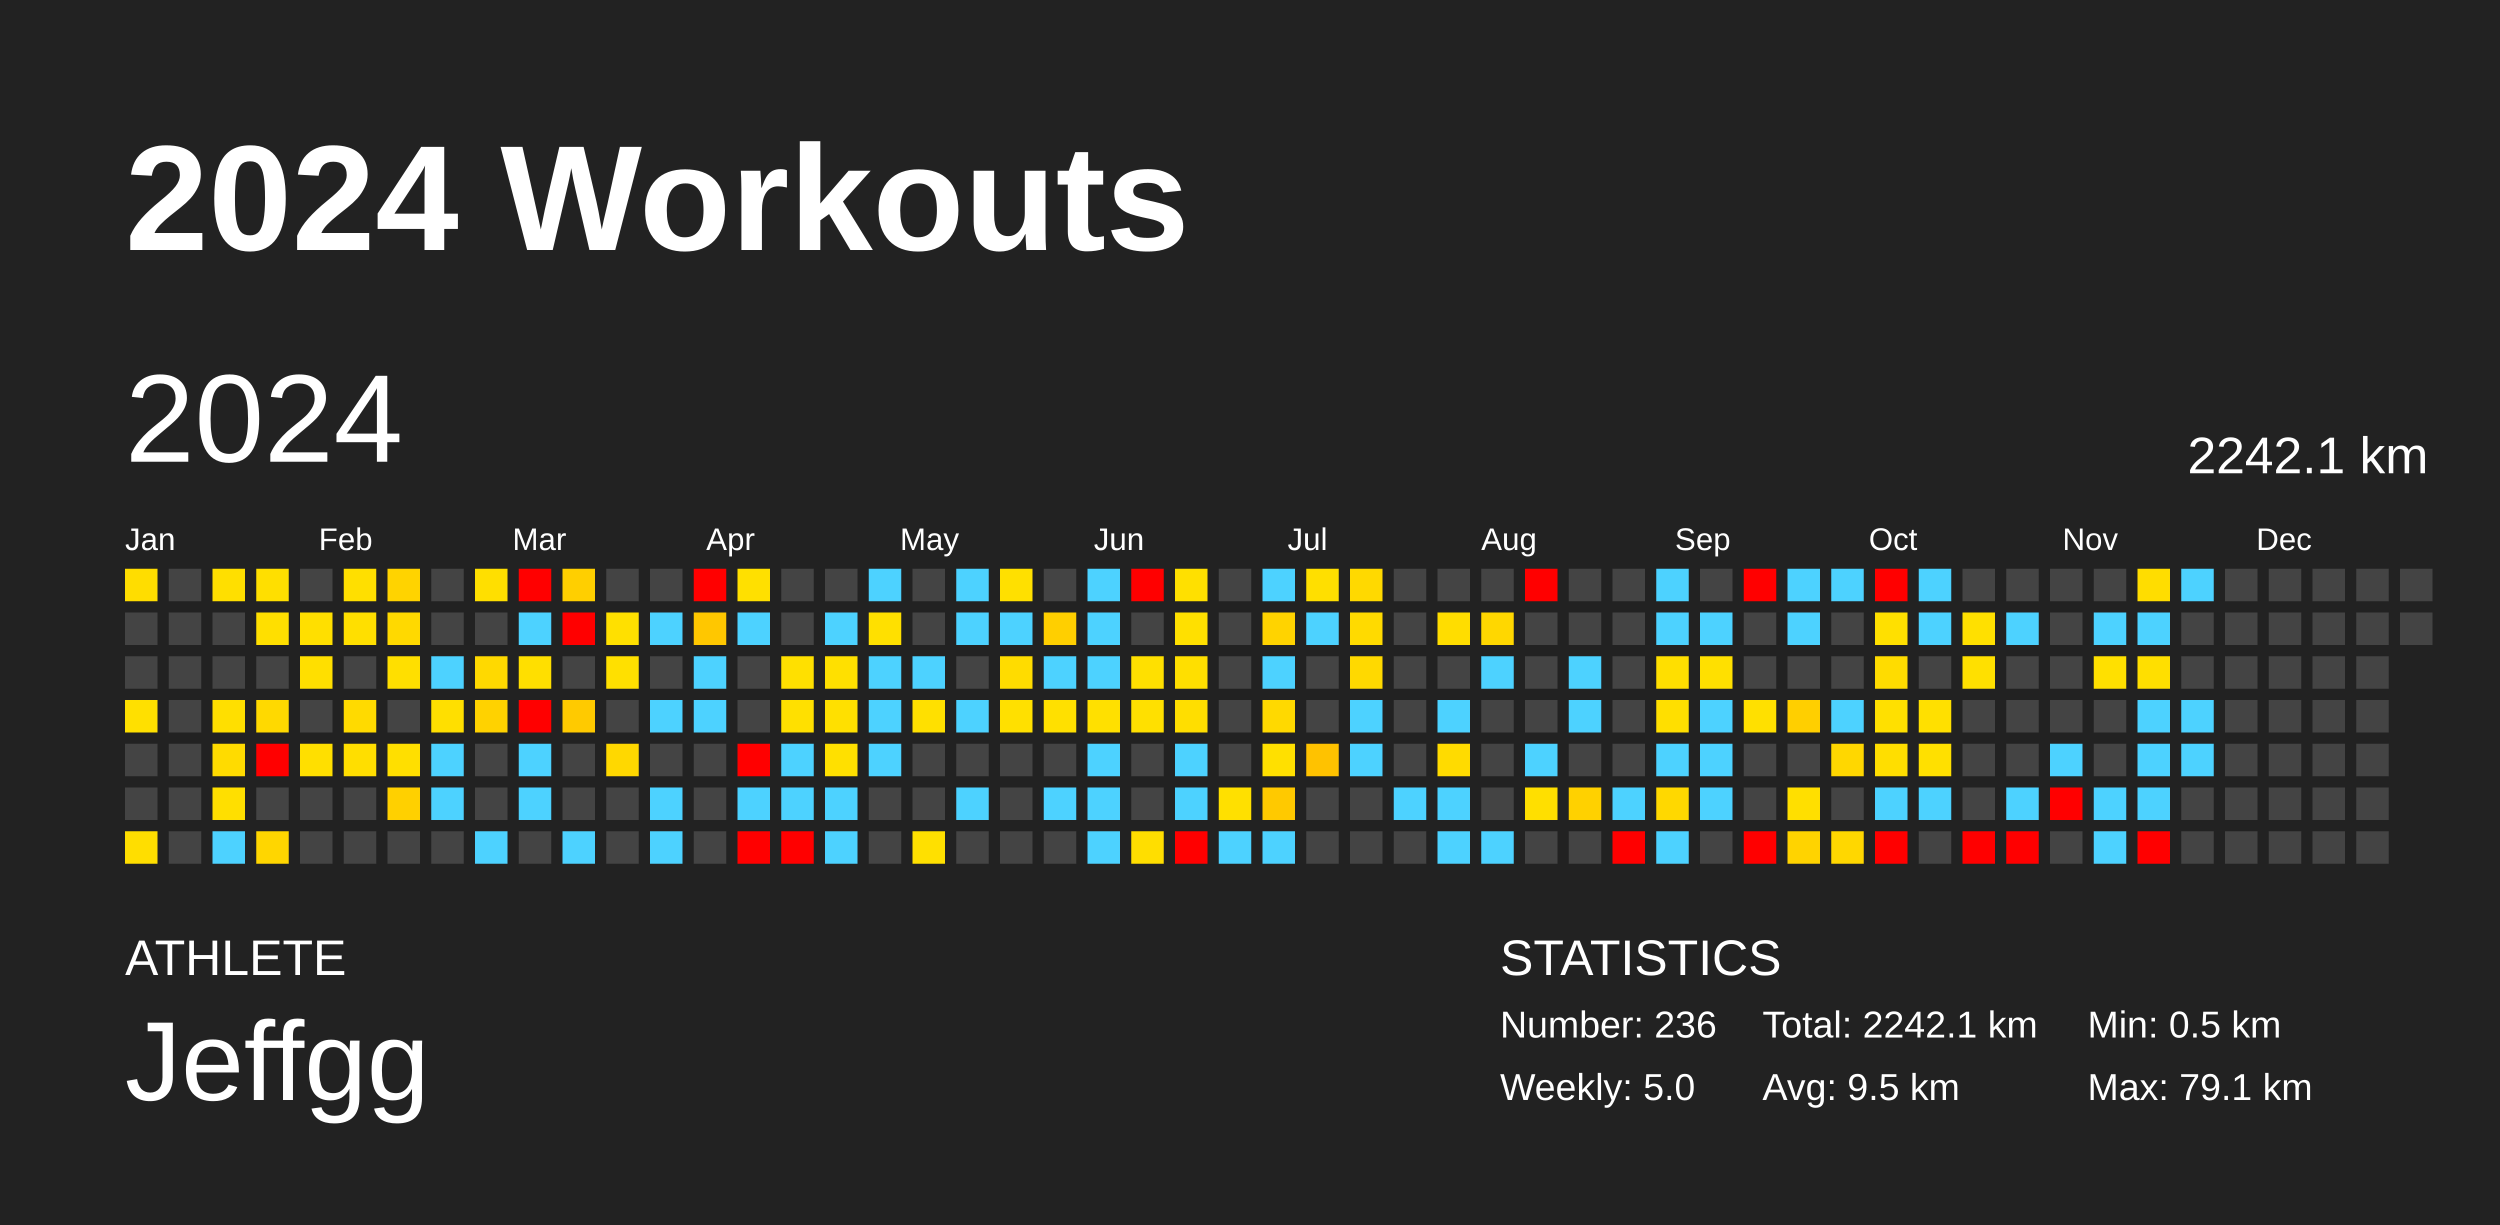
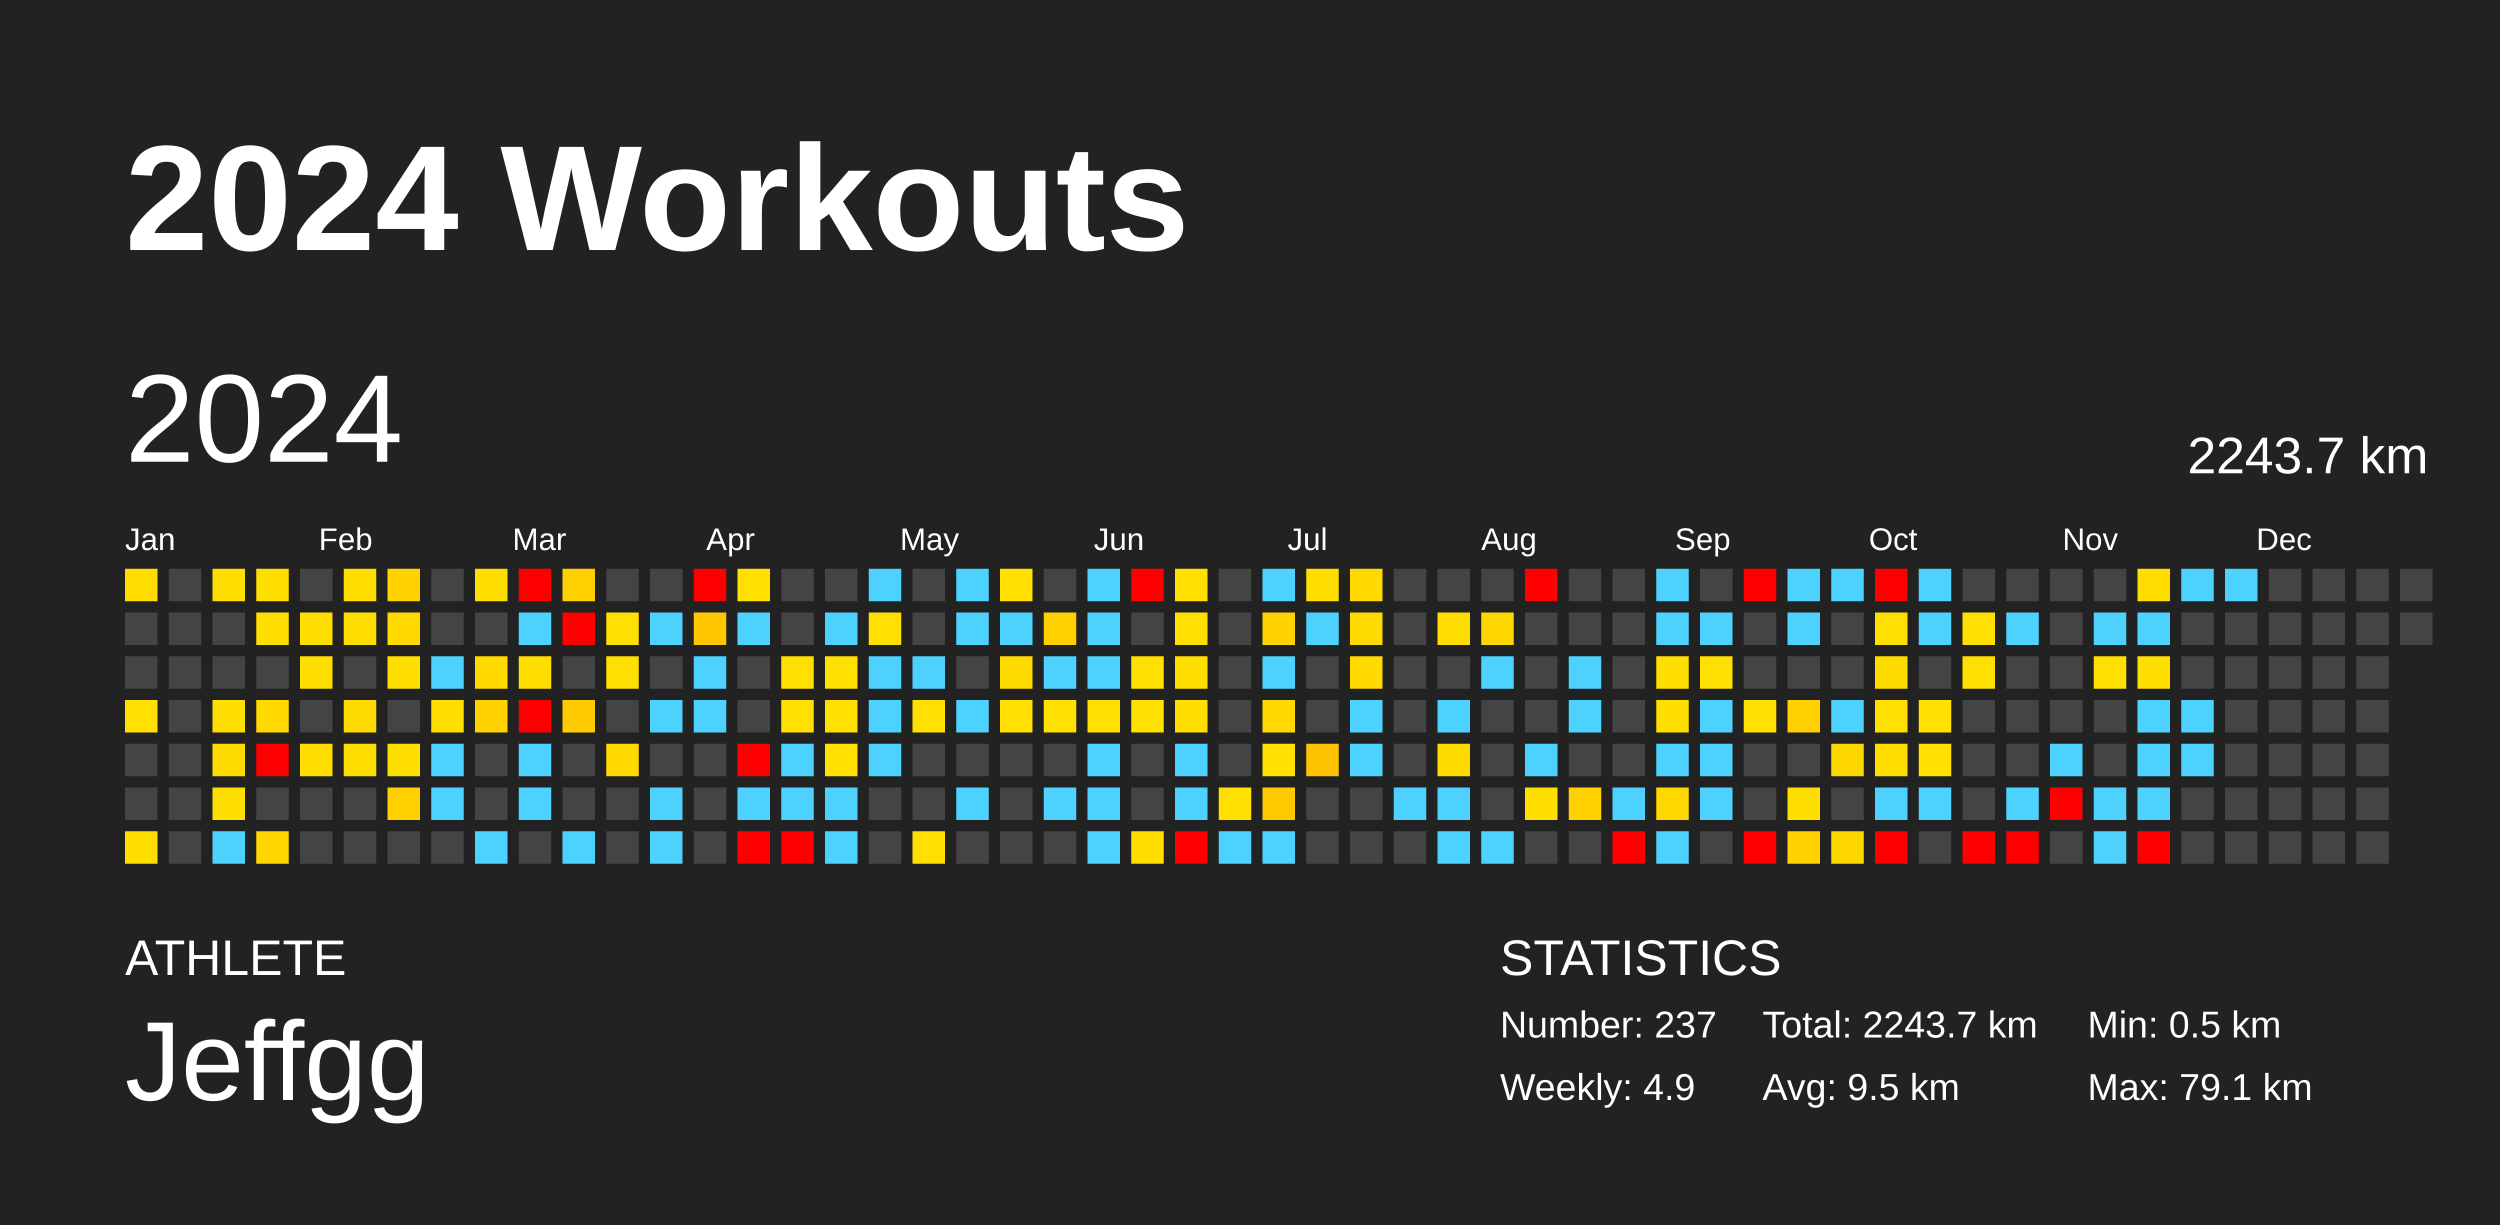
<svg xmlns="http://www.w3.org/2000/svg" baseProfile="full" height="98mm" version="1.1" viewBox="0,0,200,98" width="200mm">
  <defs />
  <rect fill="#222222" height="98" width="200" x="0" y="0" />
  <text fill="#FFFFFF" style="font-size:12px; font-family:Arial; font-weight:bold;" x="10" y="20">2024 Workouts</text>
  <text fill="#FFFFFF" style="font-size:4px; font-family:Arial" x="10" y="78">ATHLETE</text>
  <text fill="#FFFFFF" style="font-size:9px; font-family:Arial" x="10" y="88">Jeffgg</text>
  <text fill="#FFFFFF" style="font-size:4px; font-family:Arial" x="120" y="78">STATISTICS</text>
-   <text fill="#FFFFFF" style="font-size:3px; font-family:Arial" x="120" y="83">Number: 236</text>
-   <text fill="#FFFFFF" style="font-size:3px; font-family:Arial" x="120" y="88">Weekly: 5.0</text>
-   <text fill="#FFFFFF" style="font-size:3px; font-family:Arial" x="141" y="83">Total: 2242.1 km</text>
+   <text fill="#FFFFFF" style="font-size:3px; font-family:Arial" x="120" y="83">Number: 237</text>
+   <text fill="#FFFFFF" style="font-size:3px; font-family:Arial" x="120" y="88">Weekly: 4.9</text>
+   <text fill="#FFFFFF" style="font-size:3px; font-family:Arial" x="141" y="83">Total: 2243.7 km</text>
  <text fill="#FFFFFF" style="font-size:3px; font-family:Arial" x="141" y="88">Avg: 9.5 km</text>
  <text fill="#FFFFFF" style="font-size:3px; font-family:Arial" x="167" y="83">Min: 0.5 km</text>
  <text fill="#FFFFFF" style="font-size:3px; font-family:Arial" x="167" y="88">Max: 79.1 km</text>
  <text dominant-baseline="hanging" fill="#FFFFFF" style="font-size:10.0px; font-family:Arial;" x="10" y="30">2024</text>
-   <text dominant-baseline="hanging" fill="#FFFFFF" style="font-size:4.125px; font-family:Arial;" x="175" y="35">2242.1 km</text>
+   <text dominant-baseline="hanging" fill="#FFFFFF" style="font-size:4.125px; font-family:Arial;" x="175" y="35">2243.7 km</text>
  <text fill="#FFFFFF" style="font-size:2.5px; font-family:Arial" x="10.0" y="44">Jan</text>
  <text fill="#FFFFFF" style="font-size:2.5px; font-family:Arial" x="25.5" y="44">Feb</text>
  <text fill="#FFFFFF" style="font-size:2.5px; font-family:Arial" x="41.0" y="44">Mar</text>
  <text fill="#FFFFFF" style="font-size:2.5px; font-family:Arial" x="56.5" y="44">Apr</text>
  <text fill="#FFFFFF" style="font-size:2.5px; font-family:Arial" x="72.0" y="44">May</text>
  <text fill="#FFFFFF" style="font-size:2.5px; font-family:Arial" x="87.5" y="44">Jun</text>
  <text fill="#FFFFFF" style="font-size:2.5px; font-family:Arial" x="103.0" y="44">Jul</text>
  <text fill="#FFFFFF" style="font-size:2.5px; font-family:Arial" x="118.5" y="44">Aug</text>
  <text fill="#FFFFFF" style="font-size:2.5px; font-family:Arial" x="134.0" y="44">Sep</text>
  <text fill="#FFFFFF" style="font-size:2.5px; font-family:Arial" x="149.5" y="44">Oct</text>
  <text fill="#FFFFFF" style="font-size:2.5px; font-family:Arial" x="165.0" y="44">Nov</text>
  <text fill="#FFFFFF" style="font-size:2.5px; font-family:Arial" x="180.5" y="44">Dec</text>
  <rect fill="#ffdd00" height="2.6" width="2.6" x="10.0" y="45.5" />
  <rect fill="#444444" height="2.6" width="2.6" x="10.0" y="49.0" />
  <rect fill="#444444" height="2.6" width="2.6" x="10.0" y="52.5" />
  <rect fill="#ffe000" height="2.6" width="2.6" x="10.0" y="56.0" />
  <rect fill="#444444" height="2.6" width="2.6" x="10.0" y="59.5" />
  <rect fill="#444444" height="2.6" width="2.6" x="10.0" y="63.0" />
  <rect fill="#ffde00" height="2.6" width="2.6" x="10.0" y="66.5" />
  <rect fill="#444444" height="2.6" width="2.6" x="13.5" y="45.5" />
  <rect fill="#444444" height="2.6" width="2.6" x="13.5" y="49.0" />
  <rect fill="#444444" height="2.6" width="2.6" x="13.5" y="52.5" />
  <rect fill="#444444" height="2.6" width="2.6" x="13.5" y="56.0" />
  <rect fill="#444444" height="2.6" width="2.6" x="13.5" y="59.5" />
  <rect fill="#444444" height="2.6" width="2.6" x="13.5" y="63.0" />
  <rect fill="#444444" height="2.6" width="2.6" x="13.5" y="66.5" />
  <rect fill="#ffdf00" height="2.6" width="2.6" x="17.0" y="45.5" />
  <rect fill="#444444" height="2.6" width="2.6" x="17.0" y="49.0" />
  <rect fill="#444444" height="2.6" width="2.6" x="17.0" y="52.5" />
  <rect fill="#ffdf00" height="2.6" width="2.6" x="17.0" y="56.0" />
  <rect fill="#ffdb00" height="2.6" width="2.6" x="17.0" y="59.5" />
  <rect fill="#ffdf00" height="2.6" width="2.6" x="17.0" y="63.0" />
  <rect fill="#4dd2ff" height="2.6" width="2.6" x="17.0" y="66.5" />
  <rect fill="#ffdf00" height="2.6" width="2.6" x="20.5" y="45.5" />
  <rect fill="#ffdf00" height="2.6" width="2.6" x="20.5" y="49.0" />
  <rect fill="#444444" height="2.6" width="2.6" x="20.5" y="52.5" />
  <rect fill="#ffd900" height="2.6" width="2.6" x="20.5" y="56.0" />
  <rect fill="red" height="2.6" width="2.6" x="20.5" y="59.5" />
  <rect fill="#444444" height="2.6" width="2.6" x="20.5" y="63.0" />
  <rect fill="#ffd600" height="2.6" width="2.6" x="20.5" y="66.5" />
  <rect fill="#444444" height="2.6" width="2.6" x="24.0" y="45.5" />
  <rect fill="#ffdf00" height="2.6" width="2.6" x="24.0" y="49.0" />
  <rect fill="#ffdf00" height="2.6" width="2.6" x="24.0" y="52.5" />
  <rect fill="#444444" height="2.6" width="2.6" x="24.0" y="56.0" />
  <rect fill="#ffdf00" height="2.6" width="2.6" x="24.0" y="59.5" />
  <rect fill="#444444" height="2.6" width="2.6" x="24.0" y="63.0" />
  <rect fill="#444444" height="2.6" width="2.6" x="24.0" y="66.5" />
  <rect fill="#ffdf00" height="2.6" width="2.6" x="27.5" y="45.5" />
  <rect fill="#ffdf00" height="2.6" width="2.6" x="27.5" y="49.0" />
  <rect fill="#444444" height="2.6" width="2.6" x="27.5" y="52.5" />
  <rect fill="#ffda00" height="2.6" width="2.6" x="27.5" y="56.0" />
  <rect fill="#ffde00" height="2.6" width="2.6" x="27.5" y="59.5" />
  <rect fill="#444444" height="2.6" width="2.6" x="27.5" y="63.0" />
  <rect fill="#444444" height="2.6" width="2.6" x="27.5" y="66.5" />
  <rect fill="#ffd300" height="2.6" width="2.6" x="31.0" y="45.5" />
  <rect fill="#ffd900" height="2.6" width="2.6" x="31.0" y="49.0" />
  <rect fill="#ffdf00" height="2.6" width="2.6" x="31.0" y="52.5" />
  <rect fill="#444444" height="2.6" width="2.6" x="31.0" y="56.0" />
  <rect fill="#ffdf00" height="2.6" width="2.6" x="31.0" y="59.5" />
  <rect fill="#ffd000" height="2.6" width="2.6" x="31.0" y="63.0" />
  <rect fill="#444444" height="2.6" width="2.6" x="31.0" y="66.5" />
  <rect fill="#444444" height="2.6" width="2.6" x="34.5" y="45.5" />
  <rect fill="#444444" height="2.6" width="2.6" x="34.5" y="49.0" />
  <rect fill="#4dd2ff" height="2.6" width="2.6" x="34.5" y="52.5" />
  <rect fill="#ffdf00" height="2.6" width="2.6" x="34.5" y="56.0" />
  <rect fill="#4dd2ff" height="2.6" width="2.6" x="34.5" y="59.5" />
  <rect fill="#4dd2ff" height="2.6" width="2.6" x="34.5" y="63.0" />
  <rect fill="#444444" height="2.6" width="2.6" x="34.5" y="66.5" />
  <rect fill="#ffdf00" height="2.6" width="2.6" x="38.0" y="45.5" />
  <rect fill="#444444" height="2.6" width="2.6" x="38.0" y="49.0" />
  <rect fill="#ffd900" height="2.6" width="2.6" x="38.0" y="52.5" />
  <rect fill="#ffd200" height="2.6" width="2.6" x="38.0" y="56.0" />
  <rect fill="#444444" height="2.6" width="2.6" x="38.0" y="59.5" />
  <rect fill="#444444" height="2.6" width="2.6" x="38.0" y="63.0" />
  <rect fill="#4dd2ff" height="2.6" width="2.6" x="38.0" y="66.5" />
  <rect fill="red" height="2.6" width="2.6" x="41.5" y="45.5" />
  <rect fill="#4dd2ff" height="2.6" width="2.6" x="41.5" y="49.0" />
  <rect fill="#ffdf00" height="2.6" width="2.6" x="41.5" y="52.5" />
  <rect fill="red" height="2.6" width="2.6" x="41.5" y="56.0" />
  <rect fill="#4dd2ff" height="2.6" width="2.6" x="41.5" y="59.5" />
  <rect fill="#4dd2ff" height="2.6" width="2.6" x="41.5" y="63.0" />
  <rect fill="#444444" height="2.6" width="2.6" x="41.5" y="66.5" />
  <rect fill="#ffcf00" height="2.6" width="2.6" x="45.0" y="45.5" />
  <rect fill="red" height="2.6" width="2.6" x="45.0" y="49.0" />
  <rect fill="#444444" height="2.6" width="2.6" x="45.0" y="52.5" />
  <rect fill="#ffca00" height="2.6" width="2.6" x="45.0" y="56.0" />
  <rect fill="#444444" height="2.6" width="2.6" x="45.0" y="59.5" />
  <rect fill="#444444" height="2.6" width="2.6" x="45.0" y="63.0" />
  <rect fill="#4dd2ff" height="2.6" width="2.6" x="45.0" y="66.5" />
  <rect fill="#444444" height="2.6" width="2.6" x="48.5" y="45.5" />
  <rect fill="#ffe000" height="2.6" width="2.6" x="48.5" y="49.0" />
  <rect fill="#ffe000" height="2.6" width="2.6" x="48.5" y="52.5" />
  <rect fill="#444444" height="2.6" width="2.6" x="48.5" y="56.0" />
  <rect fill="#ffd800" height="2.6" width="2.6" x="48.5" y="59.5" />
  <rect fill="#444444" height="2.6" width="2.6" x="48.5" y="63.0" />
  <rect fill="#444444" height="2.6" width="2.6" x="48.5" y="66.5" />
  <rect fill="#444444" height="2.6" width="2.6" x="52.0" y="45.5" />
  <rect fill="#4dd2ff" height="2.6" width="2.6" x="52.0" y="49.0" />
  <rect fill="#444444" height="2.6" width="2.6" x="52.0" y="52.5" />
  <rect fill="#4dd2ff" height="2.6" width="2.6" x="52.0" y="56.0" />
  <rect fill="#444444" height="2.6" width="2.6" x="52.0" y="59.5" />
  <rect fill="#4dd2ff" height="2.6" width="2.6" x="52.0" y="63.0" />
  <rect fill="#4dd2ff" height="2.6" width="2.6" x="52.0" y="66.5" />
  <rect fill="red" height="2.6" width="2.6" x="55.5" y="45.5" />
  <rect fill="#ffc700" height="2.6" width="2.6" x="55.5" y="49.0" />
  <rect fill="#4dd2ff" height="2.6" width="2.6" x="55.5" y="52.5" />
  <rect fill="#4dd2ff" height="2.6" width="2.6" x="55.5" y="56.0" />
  <rect fill="#444444" height="2.6" width="2.6" x="55.5" y="59.5" />
  <rect fill="#444444" height="2.6" width="2.6" x="55.5" y="63.0" />
  <rect fill="#444444" height="2.6" width="2.6" x="55.5" y="66.5" />
  <rect fill="#ffe000" height="2.6" width="2.6" x="59.0" y="45.5" />
  <rect fill="#4dd2ff" height="2.6" width="2.6" x="59.0" y="49.0" />
  <rect fill="#444444" height="2.6" width="2.6" x="59.0" y="52.5" />
  <rect fill="#444444" height="2.6" width="2.6" x="59.0" y="56.0" />
  <rect fill="red" height="2.6" width="2.6" x="59.0" y="59.5" />
  <rect fill="#4dd2ff" height="2.6" width="2.6" x="59.0" y="63.0" />
  <rect fill="red" height="2.6" width="2.6" x="59.0" y="66.5" />
  <rect fill="#444444" height="2.6" width="2.6" x="62.5" y="45.5" />
  <rect fill="#444444" height="2.6" width="2.6" x="62.5" y="49.0" />
  <rect fill="#ffe000" height="2.6" width="2.6" x="62.5" y="52.5" />
  <rect fill="#ffe000" height="2.6" width="2.6" x="62.5" y="56.0" />
  <rect fill="#4dd2ff" height="2.6" width="2.6" x="62.5" y="59.5" />
  <rect fill="#4dd2ff" height="2.6" width="2.6" x="62.5" y="63.0" />
  <rect fill="red" height="2.6" width="2.6" x="62.5" y="66.5" />
  <rect fill="#444444" height="2.6" width="2.6" x="66.0" y="45.5" />
  <rect fill="#4dd2ff" height="2.6" width="2.6" x="66.0" y="49.0" />
  <rect fill="#ffe000" height="2.6" width="2.6" x="66.0" y="52.5" />
  <rect fill="#ffe000" height="2.6" width="2.6" x="66.0" y="56.0" />
  <rect fill="#ffe000" height="2.6" width="2.6" x="66.0" y="59.5" />
  <rect fill="#4dd2ff" height="2.6" width="2.6" x="66.0" y="63.0" />
  <rect fill="#4dd2ff" height="2.6" width="2.6" x="66.0" y="66.5" />
  <rect fill="#4dd2ff" height="2.6" width="2.6" x="69.5" y="45.5" />
  <rect fill="#ffe000" height="2.6" width="2.6" x="69.5" y="49.0" />
  <rect fill="#4dd2ff" height="2.6" width="2.6" x="69.5" y="52.5" />
  <rect fill="#4dd2ff" height="2.6" width="2.6" x="69.5" y="56.0" />
  <rect fill="#4dd2ff" height="2.6" width="2.6" x="69.5" y="59.5" />
  <rect fill="#444444" height="2.6" width="2.6" x="69.5" y="63.0" />
  <rect fill="#444444" height="2.6" width="2.6" x="69.5" y="66.5" />
  <rect fill="#444444" height="2.6" width="2.6" x="73.0" y="45.5" />
  <rect fill="#444444" height="2.6" width="2.6" x="73.0" y="49.0" />
  <rect fill="#4dd2ff" height="2.6" width="2.6" x="73.0" y="52.5" />
  <rect fill="#ffe000" height="2.6" width="2.6" x="73.0" y="56.0" />
  <rect fill="#444444" height="2.6" width="2.6" x="73.0" y="59.5" />
  <rect fill="#444444" height="2.6" width="2.6" x="73.0" y="63.0" />
  <rect fill="#ffe000" height="2.6" width="2.6" x="73.0" y="66.5" />
  <rect fill="#4dd2ff" height="2.6" width="2.6" x="76.5" y="45.5" />
  <rect fill="#4dd2ff" height="2.6" width="2.6" x="76.5" y="49.0" />
  <rect fill="#444444" height="2.6" width="2.6" x="76.5" y="52.5" />
  <rect fill="#4dd2ff" height="2.6" width="2.6" x="76.5" y="56.0" />
  <rect fill="#444444" height="2.6" width="2.6" x="76.5" y="59.5" />
  <rect fill="#4dd2ff" height="2.6" width="2.6" x="76.5" y="63.0" />
  <rect fill="#444444" height="2.6" width="2.6" x="76.5" y="66.5" />
  <rect fill="#ffe000" height="2.6" width="2.6" x="80.0" y="45.5" />
  <rect fill="#4dd2ff" height="2.6" width="2.6" x="80.0" y="49.0" />
  <rect fill="#ffdc00" height="2.6" width="2.6" x="80.0" y="52.5" />
  <rect fill="#ffe000" height="2.6" width="2.6" x="80.0" y="56.0" />
  <rect fill="#444444" height="2.6" width="2.6" x="80.0" y="59.5" />
  <rect fill="#444444" height="2.6" width="2.6" x="80.0" y="63.0" />
  <rect fill="#444444" height="2.6" width="2.6" x="80.0" y="66.5" />
  <rect fill="#444444" height="2.6" width="2.6" x="83.5" y="45.5" />
  <rect fill="#ffcf00" height="2.6" width="2.6" x="83.5" y="49.0" />
  <rect fill="#4dd2ff" height="2.6" width="2.6" x="83.5" y="52.5" />
  <rect fill="#ffe000" height="2.6" width="2.6" x="83.5" y="56.0" />
  <rect fill="#444444" height="2.6" width="2.6" x="83.5" y="59.5" />
  <rect fill="#4dd2ff" height="2.6" width="2.6" x="83.5" y="63.0" />
  <rect fill="#444444" height="2.6" width="2.6" x="83.5" y="66.5" />
  <rect fill="#4dd2ff" height="2.6" width="2.6" x="87.0" y="45.5" />
  <rect fill="#4dd2ff" height="2.6" width="2.6" x="87.0" y="49.0" />
  <rect fill="#4dd2ff" height="2.6" width="2.6" x="87.0" y="52.5" />
  <rect fill="#ffe000" height="2.6" width="2.6" x="87.0" y="56.0" />
  <rect fill="#4dd2ff" height="2.6" width="2.6" x="87.0" y="59.5" />
  <rect fill="#4dd2ff" height="2.6" width="2.6" x="87.0" y="63.0" />
  <rect fill="#4dd2ff" height="2.6" width="2.6" x="87.0" y="66.5" />
  <rect fill="red" height="2.6" width="2.6" x="90.5" y="45.5" />
  <rect fill="#444444" height="2.6" width="2.6" x="90.5" y="49.0" />
  <rect fill="#ffe000" height="2.6" width="2.6" x="90.5" y="52.5" />
  <rect fill="#ffe000" height="2.6" width="2.6" x="90.5" y="56.0" />
  <rect fill="#444444" height="2.6" width="2.6" x="90.5" y="59.5" />
  <rect fill="#444444" height="2.6" width="2.6" x="90.5" y="63.0" />
  <rect fill="#ffde00" height="2.6" width="2.6" x="90.5" y="66.5" />
  <rect fill="#ffe000" height="2.6" width="2.6" x="94.0" y="45.5" />
  <rect fill="#ffe000" height="2.6" width="2.6" x="94.0" y="49.0" />
  <rect fill="#ffdf00" height="2.6" width="2.6" x="94.0" y="52.5" />
  <rect fill="#ffde00" height="2.6" width="2.6" x="94.0" y="56.0" />
  <rect fill="#4dd2ff" height="2.6" width="2.6" x="94.0" y="59.5" />
  <rect fill="#4dd2ff" height="2.6" width="2.6" x="94.0" y="63.0" />
  <rect fill="red" height="2.6" width="2.6" x="94.0" y="66.5" />
  <rect fill="#444444" height="2.6" width="2.6" x="97.5" y="45.5" />
  <rect fill="#444444" height="2.6" width="2.6" x="97.5" y="49.0" />
  <rect fill="#444444" height="2.6" width="2.6" x="97.5" y="52.5" />
  <rect fill="#444444" height="2.6" width="2.6" x="97.5" y="56.0" />
  <rect fill="#444444" height="2.6" width="2.6" x="97.5" y="59.5" />
  <rect fill="#ffe000" height="2.6" width="2.6" x="97.5" y="63.0" />
  <rect fill="#4dd2ff" height="2.6" width="2.6" x="97.5" y="66.5" />
  <rect fill="#4dd2ff" height="2.6" width="2.6" x="101.0" y="45.5" />
  <rect fill="#ffd300" height="2.6" width="2.6" x="101.0" y="49.0" />
  <rect fill="#4dd2ff" height="2.6" width="2.6" x="101.0" y="52.5" />
  <rect fill="#ffd900" height="2.6" width="2.6" x="101.0" y="56.0" />
  <rect fill="#ffe000" height="2.6" width="2.6" x="101.0" y="59.5" />
  <rect fill="#ffc900" height="2.6" width="2.6" x="101.0" y="63.0" />
  <rect fill="#4dd2ff" height="2.6" width="2.6" x="101.0" y="66.5" />
  <rect fill="#ffdf00" height="2.6" width="2.6" x="104.5" y="45.5" />
  <rect fill="#4dd2ff" height="2.6" width="2.6" x="104.5" y="49.0" />
  <rect fill="#444444" height="2.6" width="2.6" x="104.5" y="52.5" />
  <rect fill="#444444" height="2.6" width="2.6" x="104.5" y="56.0" />
  <rect fill="#ffc200" height="2.6" width="2.6" x="104.5" y="59.5" />
  <rect fill="#444444" height="2.6" width="2.6" x="104.5" y="63.0" />
  <rect fill="#444444" height="2.6" width="2.6" x="104.5" y="66.5" />
  <rect fill="#ffd900" height="2.6" width="2.6" x="108.0" y="45.5" />
  <rect fill="#ffda00" height="2.6" width="2.6" x="108.0" y="49.0" />
  <rect fill="#ffd900" height="2.6" width="2.6" x="108.0" y="52.5" />
  <rect fill="#4dd2ff" height="2.6" width="2.6" x="108.0" y="56.0" />
  <rect fill="#4dd2ff" height="2.6" width="2.6" x="108.0" y="59.5" />
  <rect fill="#444444" height="2.6" width="2.6" x="108.0" y="63.0" />
  <rect fill="#444444" height="2.6" width="2.6" x="108.0" y="66.5" />
  <rect fill="#444444" height="2.6" width="2.6" x="111.5" y="45.5" />
  <rect fill="#444444" height="2.6" width="2.6" x="111.5" y="49.0" />
  <rect fill="#444444" height="2.6" width="2.6" x="111.5" y="52.5" />
  <rect fill="#444444" height="2.6" width="2.6" x="111.5" y="56.0" />
  <rect fill="#444444" height="2.6" width="2.6" x="111.5" y="59.5" />
  <rect fill="#4dd2ff" height="2.6" width="2.6" x="111.5" y="63.0" />
  <rect fill="#444444" height="2.6" width="2.6" x="111.5" y="66.5" />
  <rect fill="#444444" height="2.6" width="2.6" x="115.0" y="45.5" />
  <rect fill="#ffdd00" height="2.6" width="2.6" x="115.0" y="49.0" />
  <rect fill="#444444" height="2.6" width="2.6" x="115.0" y="52.5" />
  <rect fill="#4dd2ff" height="2.6" width="2.6" x="115.0" y="56.0" />
  <rect fill="#ffdb00" height="2.6" width="2.6" x="115.0" y="59.5" />
  <rect fill="#4dd2ff" height="2.6" width="2.6" x="115.0" y="63.0" />
  <rect fill="#4dd2ff" height="2.6" width="2.6" x="115.0" y="66.5" />
  <rect fill="#444444" height="2.6" width="2.6" x="118.5" y="45.5" />
  <rect fill="#ffd700" height="2.6" width="2.6" x="118.5" y="49.0" />
  <rect fill="#4dd2ff" height="2.6" width="2.6" x="118.5" y="52.5" />
  <rect fill="#444444" height="2.6" width="2.6" x="118.5" y="56.0" />
  <rect fill="#444444" height="2.6" width="2.6" x="118.5" y="59.5" />
  <rect fill="#444444" height="2.6" width="2.6" x="118.5" y="63.0" />
  <rect fill="#4dd2ff" height="2.6" width="2.6" x="118.5" y="66.5" />
  <rect fill="red" height="2.6" width="2.6" x="122.0" y="45.5" />
  <rect fill="#444444" height="2.6" width="2.6" x="122.0" y="49.0" />
  <rect fill="#444444" height="2.6" width="2.6" x="122.0" y="52.5" />
  <rect fill="#444444" height="2.6" width="2.6" x="122.0" y="56.0" />
  <rect fill="#4dd2ff" height="2.6" width="2.6" x="122.0" y="59.5" />
  <rect fill="#ffdf00" height="2.6" width="2.6" x="122.0" y="63.0" />
  <rect fill="#444444" height="2.6" width="2.6" x="122.0" y="66.5" />
  <rect fill="#444444" height="2.6" width="2.6" x="125.5" y="45.5" />
  <rect fill="#444444" height="2.6" width="2.6" x="125.5" y="49.0" />
  <rect fill="#4dd2ff" height="2.6" width="2.6" x="125.5" y="52.5" />
  <rect fill="#4dd2ff" height="2.6" width="2.6" x="125.5" y="56.0" />
  <rect fill="#444444" height="2.6" width="2.6" x="125.5" y="59.5" />
  <rect fill="#ffd100" height="2.6" width="2.6" x="125.5" y="63.0" />
  <rect fill="#444444" height="2.6" width="2.6" x="125.5" y="66.5" />
  <rect fill="#444444" height="2.6" width="2.6" x="129.0" y="45.5" />
  <rect fill="#444444" height="2.6" width="2.6" x="129.0" y="49.0" />
  <rect fill="#444444" height="2.6" width="2.6" x="129.0" y="52.5" />
  <rect fill="#444444" height="2.6" width="2.6" x="129.0" y="56.0" />
  <rect fill="#444444" height="2.6" width="2.6" x="129.0" y="59.5" />
  <rect fill="#4dd2ff" height="2.6" width="2.6" x="129.0" y="63.0" />
  <rect fill="red" height="2.6" width="2.6" x="129.0" y="66.5" />
  <rect fill="#4dd2ff" height="2.6" width="2.6" x="132.5" y="45.5" />
  <rect fill="#4dd2ff" height="2.6" width="2.6" x="132.5" y="49.0" />
  <rect fill="#ffdf00" height="2.6" width="2.6" x="132.5" y="52.5" />
  <rect fill="#ffdf00" height="2.6" width="2.6" x="132.5" y="56.0" />
  <rect fill="#4dd2ff" height="2.6" width="2.6" x="132.5" y="59.5" />
  <rect fill="#ffd800" height="2.6" width="2.6" x="132.5" y="63.0" />
  <rect fill="#4dd2ff" height="2.6" width="2.6" x="132.5" y="66.5" />
  <rect fill="#444444" height="2.6" width="2.6" x="136.0" y="45.5" />
  <rect fill="#4dd2ff" height="2.6" width="2.6" x="136.0" y="49.0" />
  <rect fill="#ffe000" height="2.6" width="2.6" x="136.0" y="52.5" />
  <rect fill="#4dd2ff" height="2.6" width="2.6" x="136.0" y="56.0" />
  <rect fill="#4dd2ff" height="2.6" width="2.6" x="136.0" y="59.5" />
  <rect fill="#4dd2ff" height="2.6" width="2.6" x="136.0" y="63.0" />
  <rect fill="#444444" height="2.6" width="2.6" x="136.0" y="66.5" />
  <rect fill="red" height="2.6" width="2.6" x="139.5" y="45.5" />
  <rect fill="#444444" height="2.6" width="2.6" x="139.5" y="49.0" />
  <rect fill="#444444" height="2.6" width="2.6" x="139.5" y="52.5" />
  <rect fill="#ffe000" height="2.6" width="2.6" x="139.5" y="56.0" />
  <rect fill="#444444" height="2.6" width="2.6" x="139.5" y="59.5" />
  <rect fill="#444444" height="2.6" width="2.6" x="139.5" y="63.0" />
  <rect fill="red" height="2.6" width="2.6" x="139.5" y="66.5" />
  <rect fill="#4dd2ff" height="2.6" width="2.6" x="143.0" y="45.5" />
  <rect fill="#4dd2ff" height="2.6" width="2.6" x="143.0" y="49.0" />
  <rect fill="#444444" height="2.6" width="2.6" x="143.0" y="52.5" />
  <rect fill="#ffcf00" height="2.6" width="2.6" x="143.0" y="56.0" />
  <rect fill="#444444" height="2.6" width="2.6" x="143.0" y="59.5" />
  <rect fill="#ffdf00" height="2.6" width="2.6" x="143.0" y="63.0" />
  <rect fill="#ffd300" height="2.6" width="2.6" x="143.0" y="66.5" />
  <rect fill="#4dd2ff" height="2.6" width="2.6" x="146.5" y="45.5" />
  <rect fill="#444444" height="2.6" width="2.6" x="146.5" y="49.0" />
  <rect fill="#444444" height="2.6" width="2.6" x="146.5" y="52.5" />
  <rect fill="#4dd2ff" height="2.6" width="2.6" x="146.5" y="56.0" />
  <rect fill="#ffd700" height="2.6" width="2.6" x="146.5" y="59.5" />
  <rect fill="#444444" height="2.6" width="2.6" x="146.5" y="63.0" />
  <rect fill="#ffd700" height="2.6" width="2.6" x="146.5" y="66.5" />
  <rect fill="red" height="2.6" width="2.6" x="150.0" y="45.5" />
  <rect fill="#ffe000" height="2.6" width="2.6" x="150.0" y="49.0" />
  <rect fill="#ffdc00" height="2.6" width="2.6" x="150.0" y="52.5" />
  <rect fill="#ffe000" height="2.6" width="2.6" x="150.0" y="56.0" />
  <rect fill="#ffde00" height="2.6" width="2.6" x="150.0" y="59.5" />
  <rect fill="#4dd2ff" height="2.6" width="2.6" x="150.0" y="63.0" />
  <rect fill="red" height="2.6" width="2.6" x="150.0" y="66.5" />
  <rect fill="#4dd2ff" height="2.6" width="2.6" x="153.5" y="45.5" />
  <rect fill="#4dd2ff" height="2.6" width="2.6" x="153.5" y="49.0" />
  <rect fill="#444444" height="2.6" width="2.6" x="153.5" y="52.5" />
  <rect fill="#ffe000" height="2.6" width="2.6" x="153.5" y="56.0" />
  <rect fill="#ffe000" height="2.6" width="2.6" x="153.5" y="59.5" />
  <rect fill="#4dd2ff" height="2.6" width="2.6" x="153.5" y="63.0" />
  <rect fill="#444444" height="2.6" width="2.6" x="153.5" y="66.5" />
  <rect fill="#444444" height="2.6" width="2.6" x="157.0" y="45.5" />
  <rect fill="#ffe000" height="2.6" width="2.6" x="157.0" y="49.0" />
  <rect fill="#ffe000" height="2.6" width="2.6" x="157.0" y="52.5" />
  <rect fill="#444444" height="2.6" width="2.6" x="157.0" y="56.0" />
  <rect fill="#444444" height="2.6" width="2.6" x="157.0" y="59.5" />
  <rect fill="#444444" height="2.6" width="2.6" x="157.0" y="63.0" />
  <rect fill="red" height="2.6" width="2.6" x="157.0" y="66.5" />
  <rect fill="#444444" height="2.6" width="2.6" x="160.5" y="45.5" />
  <rect fill="#4dd2ff" height="2.6" width="2.6" x="160.5" y="49.0" />
  <rect fill="#444444" height="2.6" width="2.6" x="160.5" y="52.5" />
  <rect fill="#444444" height="2.6" width="2.6" x="160.5" y="56.0" />
  <rect fill="#444444" height="2.6" width="2.6" x="160.5" y="59.5" />
  <rect fill="#4dd2ff" height="2.6" width="2.6" x="160.5" y="63.0" />
  <rect fill="red" height="2.6" width="2.6" x="160.5" y="66.5" />
  <rect fill="#444444" height="2.6" width="2.6" x="164.0" y="45.5" />
  <rect fill="#444444" height="2.6" width="2.6" x="164.0" y="49.0" />
  <rect fill="#444444" height="2.6" width="2.6" x="164.0" y="52.5" />
  <rect fill="#444444" height="2.6" width="2.6" x="164.0" y="56.0" />
  <rect fill="#4dd2ff" height="2.6" width="2.6" x="164.0" y="59.5" />
  <rect fill="red" height="2.6" width="2.6" x="164.0" y="63.0" />
  <rect fill="#444444" height="2.6" width="2.6" x="164.0" y="66.5" />
  <rect fill="#444444" height="2.6" width="2.6" x="167.5" y="45.5" />
  <rect fill="#4dd2ff" height="2.6" width="2.6" x="167.5" y="49.0" />
  <rect fill="#ffe000" height="2.6" width="2.6" x="167.5" y="52.5" />
  <rect fill="#444444" height="2.6" width="2.6" x="167.5" y="56.0" />
  <rect fill="#444444" height="2.6" width="2.6" x="167.5" y="59.5" />
  <rect fill="#4dd2ff" height="2.6" width="2.6" x="167.5" y="63.0" />
  <rect fill="#4dd2ff" height="2.6" width="2.6" x="167.5" y="66.5" />
  <rect fill="#ffdd00" height="2.6" width="2.6" x="171.0" y="45.5" />
  <rect fill="#4dd2ff" height="2.6" width="2.6" x="171.0" y="49.0" />
  <rect fill="#ffdf00" height="2.6" width="2.6" x="171.0" y="52.5" />
  <rect fill="#4dd2ff" height="2.6" width="2.6" x="171.0" y="56.0" />
  <rect fill="#4dd2ff" height="2.6" width="2.6" x="171.0" y="59.5" />
  <rect fill="#4dd2ff" height="2.6" width="2.6" x="171.0" y="63.0" />
  <rect fill="red" height="2.6" width="2.6" x="171.0" y="66.5" />
  <rect fill="#4dd2ff" height="2.6" width="2.6" x="174.5" y="45.5" />
  <rect fill="#444444" height="2.6" width="2.6" x="174.5" y="49.0" />
  <rect fill="#444444" height="2.6" width="2.6" x="174.5" y="52.5" />
  <rect fill="#4dd2ff" height="2.6" width="2.6" x="174.5" y="56.0" />
  <rect fill="#4dd2ff" height="2.6" width="2.6" x="174.5" y="59.5" />
  <rect fill="#444444" height="2.6" width="2.6" x="174.5" y="63.0" />
  <rect fill="#444444" height="2.6" width="2.6" x="174.5" y="66.5" />
-   <rect fill="#444444" height="2.6" width="2.6" x="178.0" y="45.5" />
+   <rect fill="#4dd2ff" height="2.6" width="2.6" x="178.0" y="45.5" />
  <rect fill="#444444" height="2.6" width="2.6" x="178.0" y="49.0" />
  <rect fill="#444444" height="2.6" width="2.6" x="178.0" y="52.5" />
  <rect fill="#444444" height="2.6" width="2.6" x="178.0" y="56.0" />
  <rect fill="#444444" height="2.6" width="2.6" x="178.0" y="59.5" />
  <rect fill="#444444" height="2.6" width="2.6" x="178.0" y="63.0" />
  <rect fill="#444444" height="2.6" width="2.6" x="178.0" y="66.5" />
  <rect fill="#444444" height="2.6" width="2.6" x="181.5" y="45.5" />
  <rect fill="#444444" height="2.6" width="2.6" x="181.5" y="49.0" />
  <rect fill="#444444" height="2.6" width="2.6" x="181.5" y="52.5" />
  <rect fill="#444444" height="2.6" width="2.6" x="181.5" y="56.0" />
  <rect fill="#444444" height="2.6" width="2.6" x="181.5" y="59.5" />
  <rect fill="#444444" height="2.6" width="2.6" x="181.5" y="63.0" />
  <rect fill="#444444" height="2.6" width="2.6" x="181.5" y="66.5" />
  <rect fill="#444444" height="2.6" width="2.6" x="185.0" y="45.5" />
  <rect fill="#444444" height="2.6" width="2.6" x="185.0" y="49.0" />
  <rect fill="#444444" height="2.6" width="2.6" x="185.0" y="52.5" />
  <rect fill="#444444" height="2.6" width="2.6" x="185.0" y="56.0" />
  <rect fill="#444444" height="2.6" width="2.6" x="185.0" y="59.5" />
  <rect fill="#444444" height="2.6" width="2.6" x="185.0" y="63.0" />
  <rect fill="#444444" height="2.6" width="2.6" x="185.0" y="66.5" />
  <rect fill="#444444" height="2.6" width="2.6" x="188.5" y="45.5" />
  <rect fill="#444444" height="2.6" width="2.6" x="188.5" y="49.0" />
  <rect fill="#444444" height="2.6" width="2.6" x="188.5" y="52.5" />
  <rect fill="#444444" height="2.6" width="2.6" x="188.5" y="56.0" />
  <rect fill="#444444" height="2.6" width="2.6" x="188.5" y="59.5" />
  <rect fill="#444444" height="2.6" width="2.6" x="188.5" y="63.0" />
  <rect fill="#444444" height="2.6" width="2.6" x="188.5" y="66.5" />
  <rect fill="#444444" height="2.6" width="2.6" x="192.0" y="45.5" />
  <rect fill="#444444" height="2.6" width="2.6" x="192.0" y="49.0" />
</svg>
